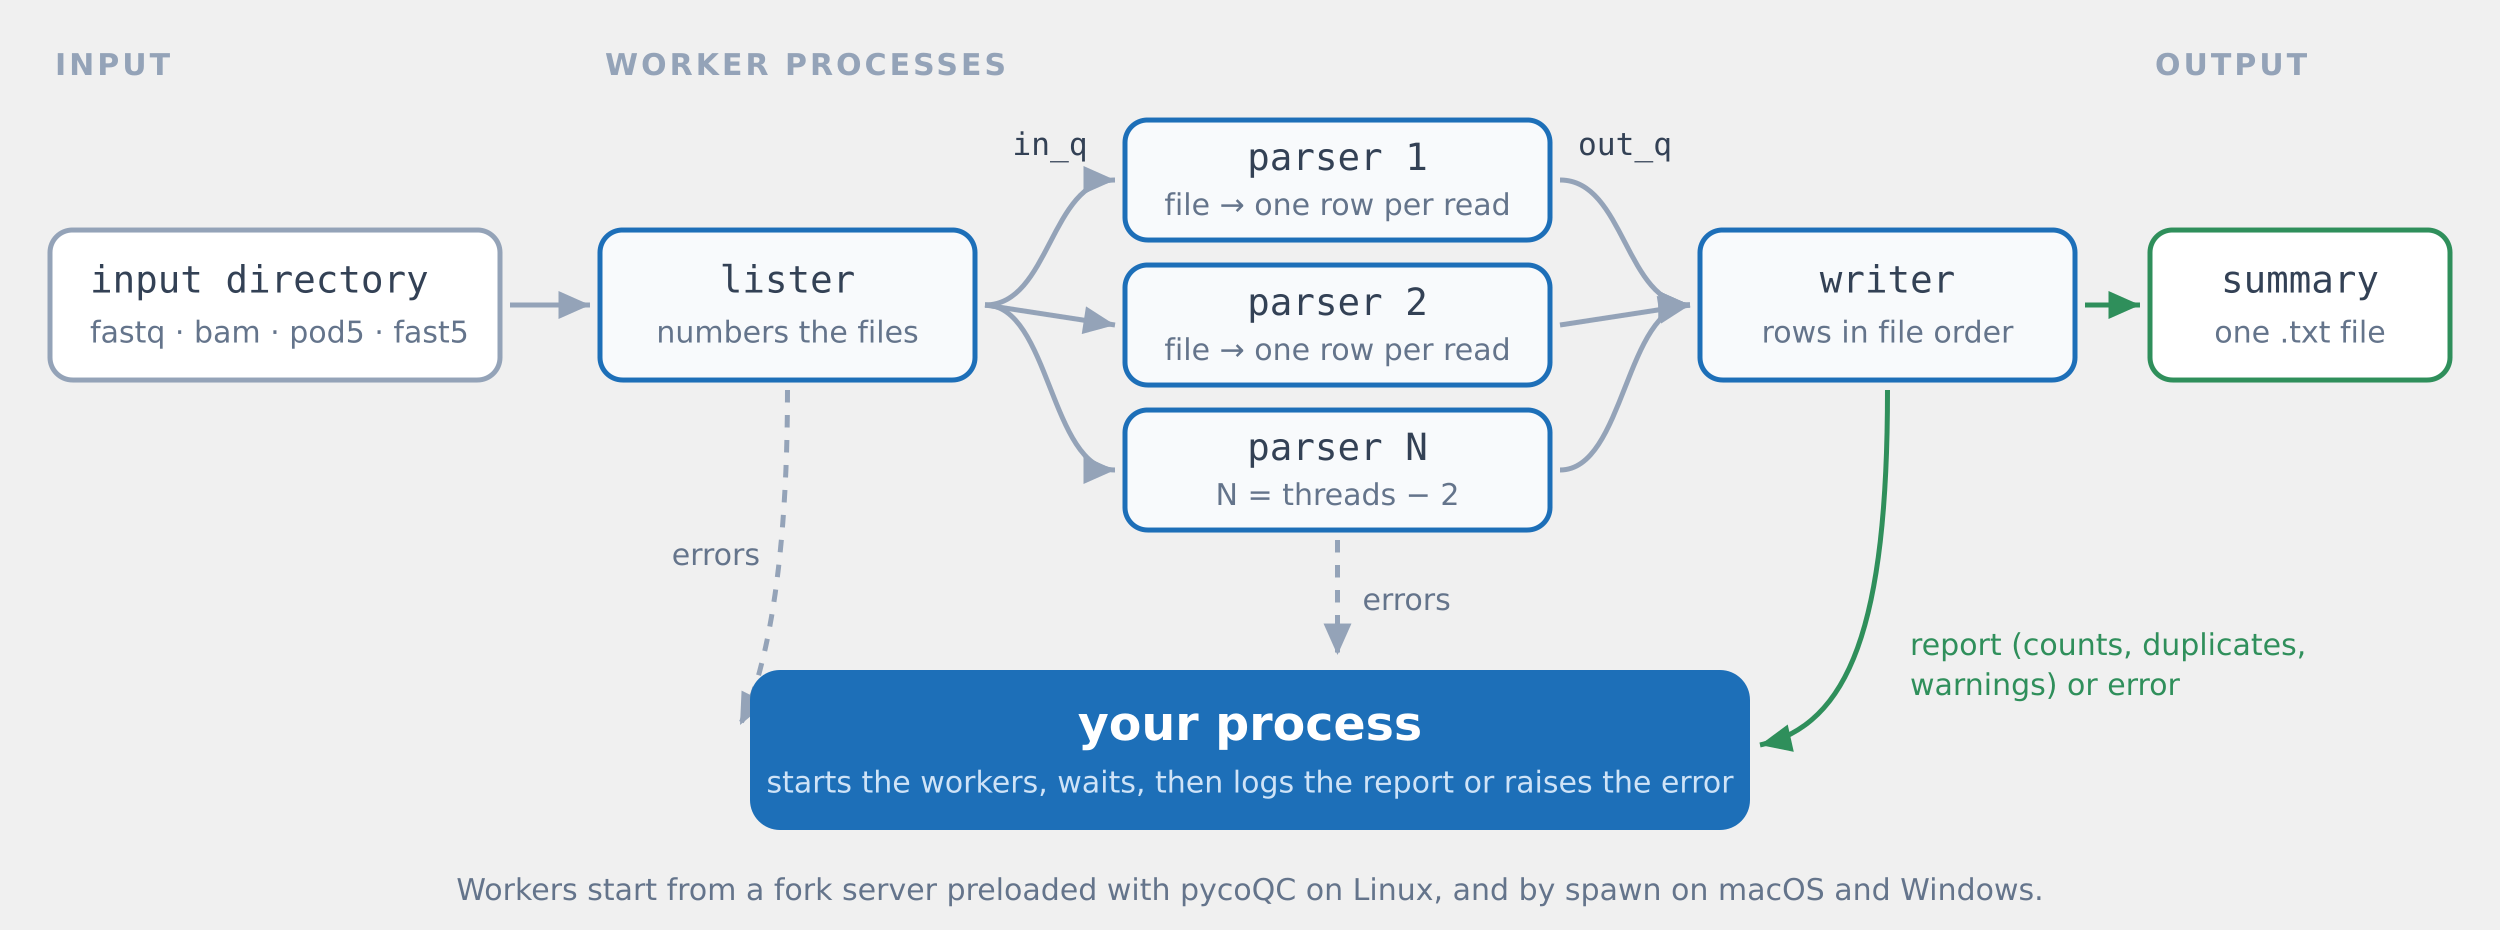
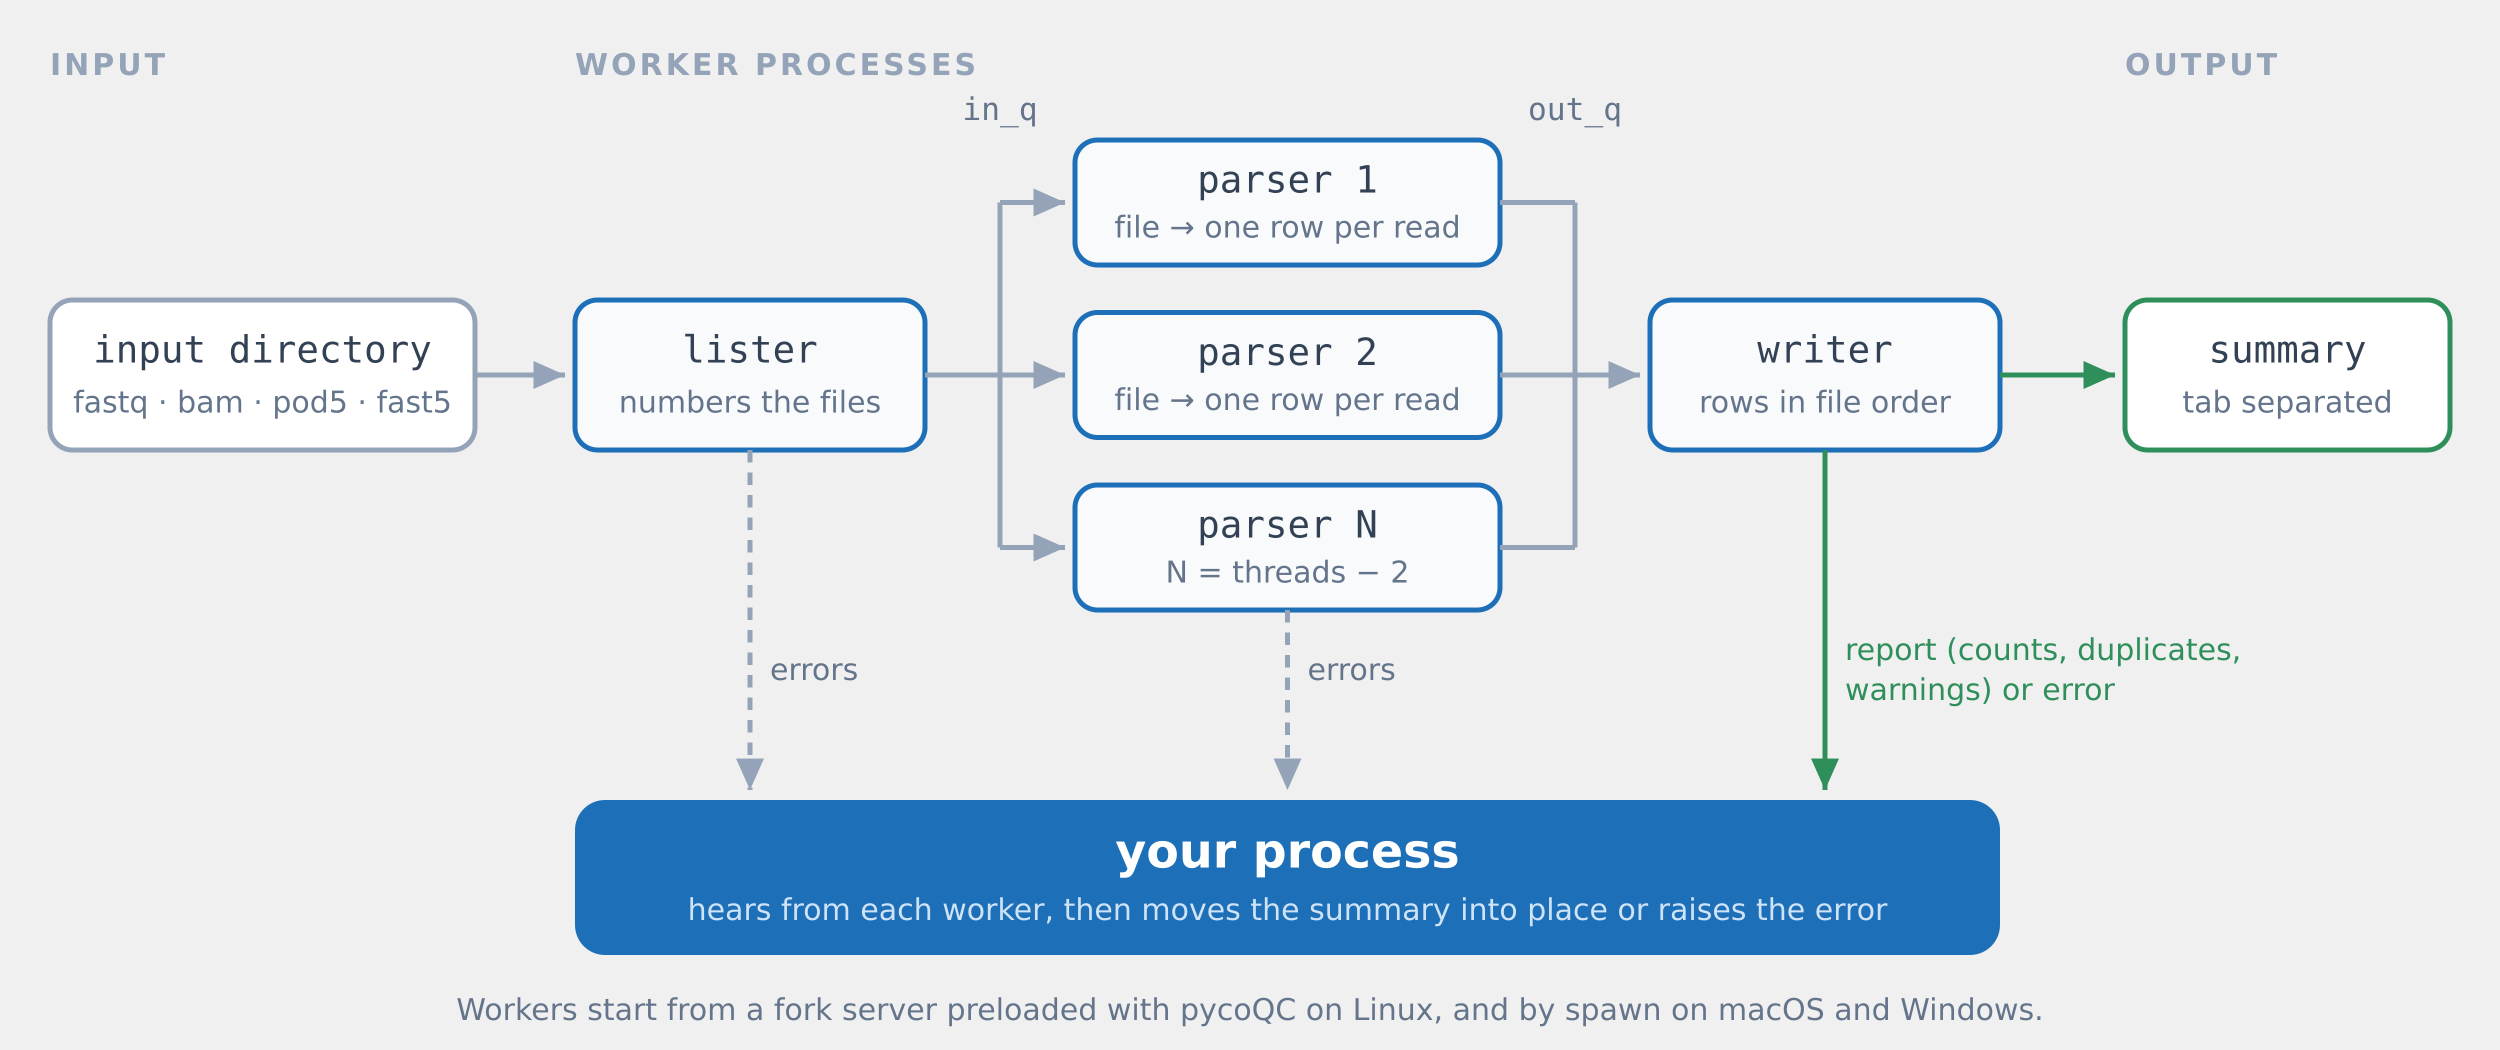
- <svg xmlns="http://www.w3.org/2000/svg" viewBox="0 0 1000 372" width="1000" height="372" role="img" aria-label="Converter pipeline: a lister process queues the input files, several parser processes turn each file into rows, and a writer process puts the rows in file order and writes the summary; the writer's report and any worker's error go back to the calling process">
+ <svg xmlns="http://www.w3.org/2000/svg" viewBox="0 0 1000 420" width="1000" height="420" role="img" aria-label="Converter pipeline: a lister process queues the input files, several parser processes turn each file into rows, and a writer process puts the rows in file order and writes the summary; each worker reports to the calling process on a pipe of its own, the writer with its report and any worker with its error">
  <style>
    .card     { fill: #ffffff; stroke: #cbd5e1; stroke-width: 2; }
    .card-in  { stroke: #94a3b8; }
    .card-proc{ fill: #f8fafc; stroke: #1d6fb8; }
    .card-out { stroke: #2f8f5b; }
    .core     { fill: #1d6fb8; stroke: none; }
    .name     { font-family: "DejaVu Sans Mono", "Menlo", monospace; font-size: 15px; fill: #334155; }
+     .queue    { font-family: "DejaVu Sans Mono", "Menlo", monospace; font-size: 12.5px; fill: #64748b; }
    .note     { font-family: "DejaVu Sans", Arial, sans-serif; font-size: 12px; fill: #64748b; }
    .note-ok  { font-family: "DejaVu Sans", Arial, sans-serif; font-size: 12px; fill: #2f8f5b; }
    .corename { font-family: "DejaVu Sans", Arial, sans-serif; font-size: 19px; font-weight: 700; fill: #ffffff; }
    .corenote { font-family: "DejaVu Sans", Arial, sans-serif; font-size: 12px; fill: #cfe3f7; }
    .head     { font-family: "DejaVu Sans", Arial, sans-serif; font-size: 12px; font-weight: 700;
                fill: #94a3b8; letter-spacing: 1.2px; }
    .wire     { fill: none; stroke: #94a3b8; stroke-width: 2; }
    .wire-ok  { fill: none; stroke: #2f8f5b; stroke-width: 2; }
-     .wire-err { fill: none; stroke: #94a3b8; stroke-width: 2; stroke-dasharray: 5 5; }
+     .wire-err { fill: none; stroke: #94a3b8; stroke-width: 2; stroke-dasharray: 5 4; }
  </style>
  <defs>
-     <marker id="tip" viewBox="0 0 10 10" refX="9" refY="5" markerWidth="7" markerHeight="7" orient="auto-start-reverse">
+     <marker id="tip" viewBox="0 0 10 10" refX="9" refY="5" markerWidth="7" markerHeight="7" orient="auto">
      <path d="M 0 1 L 9 5 L 0 9 z" fill="#94a3b8" />
    </marker>
-     <marker id="tip-ok" viewBox="0 0 10 10" refX="9" refY="5" markerWidth="7" markerHeight="7" orient="auto-start-reverse">
+     <marker id="tip-ok" viewBox="0 0 10 10" refX="9" refY="5" markerWidth="7" markerHeight="7" orient="auto">
      <path d="M 0 1 L 9 5 L 0 9 z" fill="#2f8f5b" />
    </marker>
  </defs>
-   <text class="head" x="22" y="30">INPUT</text>
-   <text class="head" x="242" y="30">WORKER PROCESSES</text>
-   <text class="head" x="862" y="30">OUTPUT</text>
-   <rect class="card card-in" x="20" y="92" width="180" height="60" rx="9" />
-   <text class="name" x="36" y="117">input directory</text>
-   <text class="note" x="36" y="137">fastq · bam · pod5 · fast5</text>
-   <rect class="card card-proc" x="240" y="92" width="150" height="60" rx="9" />
-   <text class="name" x="315" y="117" text-anchor="middle">lister</text>
-   <text class="note" x="315" y="137" text-anchor="middle">numbers the files</text>
-   <rect class="card card-proc" x="450" y="48" width="170" height="48" rx="9" />
-   <text class="name" x="535" y="68" text-anchor="middle">parser 1</text>
-   <text class="note" x="535" y="86" text-anchor="middle">file → one row per read</text>
-   <rect class="card card-proc" x="450" y="106" width="170" height="48" rx="9" />
-   <text class="name" x="535" y="126" text-anchor="middle">parser 2</text>
-   <text class="note" x="535" y="144" text-anchor="middle">file → one row per read</text>
-   <rect class="card card-proc" x="450" y="164" width="170" height="48" rx="9" />
-   <text class="name" x="535" y="184" text-anchor="middle">parser N</text>
-   <text class="note" x="535" y="202" text-anchor="middle">N = threads − 2</text>
-   <rect class="card card-proc" x="680" y="92" width="150" height="60" rx="9" />
-   <text class="name" x="755" y="117" text-anchor="middle">writer</text>
-   <text class="note" x="755" y="137" text-anchor="middle">rows in file order</text>
-   <rect class="card card-out" x="860" y="92" width="120" height="60" rx="9" />
-   <text class="name" x="920" y="117" text-anchor="middle">summary</text>
-   <text class="note" x="920" y="137" text-anchor="middle">one .txt file</text>
-   <g class="wire" marker-end="url(#tip)">
-     <path d="M 204 122 L 236 122" />
-     <path d="M 394 122 C 420 122, 420 72,  446 72" />
-     <path d="M 394 122 L 446 130" />
-     <path d="M 394 122 C 420 122, 420 188, 446 188" />
-     <path d="M 624 72  C 650 72,  650 122, 676 122" />
-     <path d="M 624 130 L 676 122" />
-     <path d="M 624 188 C 650 188, 650 122, 676 122" />
-   </g>
-   <g class="wire-ok" marker-end="url(#tip-ok)">
-     <path d="M 834 122 L 856 122" />
-   </g>
-   <text class="name" x="420" y="62" text-anchor="middle" style="font-size:12.5px">in_q</text>
-   <text class="name" x="650" y="62" text-anchor="middle" style="font-size:12.5px">out_q</text>
-   <g class="wire-ok" marker-end="url(#tip-ok)">
-     <path d="M 755 156 C 755 250, 740 290, 704 298" />
-   </g>
-   <text class="note-ok" x="764" y="262">report (counts, duplicates,</text>
-   <text class="note-ok" x="764" y="278">warnings) or error</text>
-   <g class="wire-err" marker-end="url(#tip)">
-     <path d="M 315 156 C 315 250, 300 282, 296 290" />
-     <path d="M 535 216 L 535 262" />
-   </g>
-   <text class="note" x="304" y="226" text-anchor="end">errors</text>
-   <text class="note" x="545" y="244">errors</text>
-   <rect class="core" x="300" y="268" width="400" height="64" rx="12" />
-   <text class="corename" x="500" y="296" text-anchor="middle">your process</text>
-   <text class="corenote" x="500" y="317" text-anchor="middle">starts the workers, waits, then logs the report or raises the error</text>
-   <text class="note" x="500" y="360" text-anchor="middle">Workers start from a fork server preloaded with pycoQC on Linux, and by spawn on macOS and Windows.</text>
+   <text class="head" x="20" y="30">INPUT</text>
+   <text class="head" x="230" y="30">WORKER PROCESSES</text>
+   <text class="head" x="850" y="30">OUTPUT</text>
+   <rect class="card card-in" x="20" y="120" width="170" height="60" rx="9" />
+   <text class="name" x="105" y="145" text-anchor="middle">input directory</text>
+   <text class="note" x="105" y="165" text-anchor="middle">fastq · bam · pod5 · fast5</text>
+   <rect class="card card-proc" x="230" y="120" width="140" height="60" rx="9" />
+   <text class="name" x="300" y="145" text-anchor="middle">lister</text>
+   <text class="note" x="300" y="165" text-anchor="middle">numbers the files</text>
+   <rect class="card card-proc" x="430" y="56" width="170" height="50" rx="9" />
+   <text class="name" x="515" y="77" text-anchor="middle">parser 1</text>
+   <text class="note" x="515" y="95" text-anchor="middle">file → one row per read</text>
+   <rect class="card card-proc" x="430" y="125" width="170" height="50" rx="9" />
+   <text class="name" x="515" y="146" text-anchor="middle">parser 2</text>
+   <text class="note" x="515" y="164" text-anchor="middle">file → one row per read</text>
+   <rect class="card card-proc" x="430" y="194" width="170" height="50" rx="9" />
+   <text class="name" x="515" y="215" text-anchor="middle">parser N</text>
+   <text class="note" x="515" y="233" text-anchor="middle">N = threads − 2</text>
+   <rect class="card card-proc" x="660" y="120" width="140" height="60" rx="9" />
+   <text class="name" x="730" y="145" text-anchor="middle">writer</text>
+   <text class="note" x="730" y="165" text-anchor="middle">rows in file order</text>
+   <rect class="card card-out" x="850" y="120" width="130" height="60" rx="9" />
+   <text class="name" x="915" y="145" text-anchor="middle">summary</text>
+   <text class="note" x="915" y="165" text-anchor="middle">tab separated</text>
+   <path class="wire" d="M 190 150 L 226 150" marker-end="url(#tip)" />
+   <text class="queue" x="400" y="48" text-anchor="middle">in_q</text>
+   <path class="wire" d="M 370 150 L 400 150" />
+   <path class="wire" d="M 400 81 L 400 219" />
+   <path class="wire" d="M 400 81  L 426 81" marker-end="url(#tip)" />
+   <path class="wire" d="M 400 150 L 426 150" marker-end="url(#tip)" />
+   <path class="wire" d="M 400 219 L 426 219" marker-end="url(#tip)" />
+   <text class="queue" x="630" y="48" text-anchor="middle">out_q</text>
+   <path class="wire" d="M 600 81  L 630 81" />
+   <path class="wire" d="M 600 150 L 630 150" />
+   <path class="wire" d="M 600 219 L 630 219" />
+   <path class="wire" d="M 630 81 L 630 219" />
+   <path class="wire" d="M 630 150 L 656 150" marker-end="url(#tip)" />
+   <path class="wire-ok" d="M 800 150 L 846 150" marker-end="url(#tip-ok)" />
+   <path class="wire-err" d="M 300 180 L 300 316" marker-end="url(#tip)" />
+   <text class="note" x="308" y="272">errors</text>
+   <path class="wire-err" d="M 515 244 L 515 316" marker-end="url(#tip)" />
+   <text class="note" x="523" y="272">errors</text>
+   <path class="wire-ok" d="M 730 180 L 730 316" marker-end="url(#tip-ok)" />
+   <text class="note-ok" x="738" y="264">report (counts, duplicates,</text>
+   <text class="note-ok" x="738" y="280">warnings) or error</text>
+   <rect class="core" x="230" y="320" width="570" height="62" rx="12" />
+   <text class="corename" x="515" y="347" text-anchor="middle">your process</text>
+   <text class="corenote" x="515" y="368" text-anchor="middle">hears from each worker, then moves the summary into place or raises the error</text>
+   <text class="note" x="500" y="408" text-anchor="middle">Workers start from a fork server preloaded with pycoQC on Linux, and by spawn on macOS and Windows.</text>
</svg>
